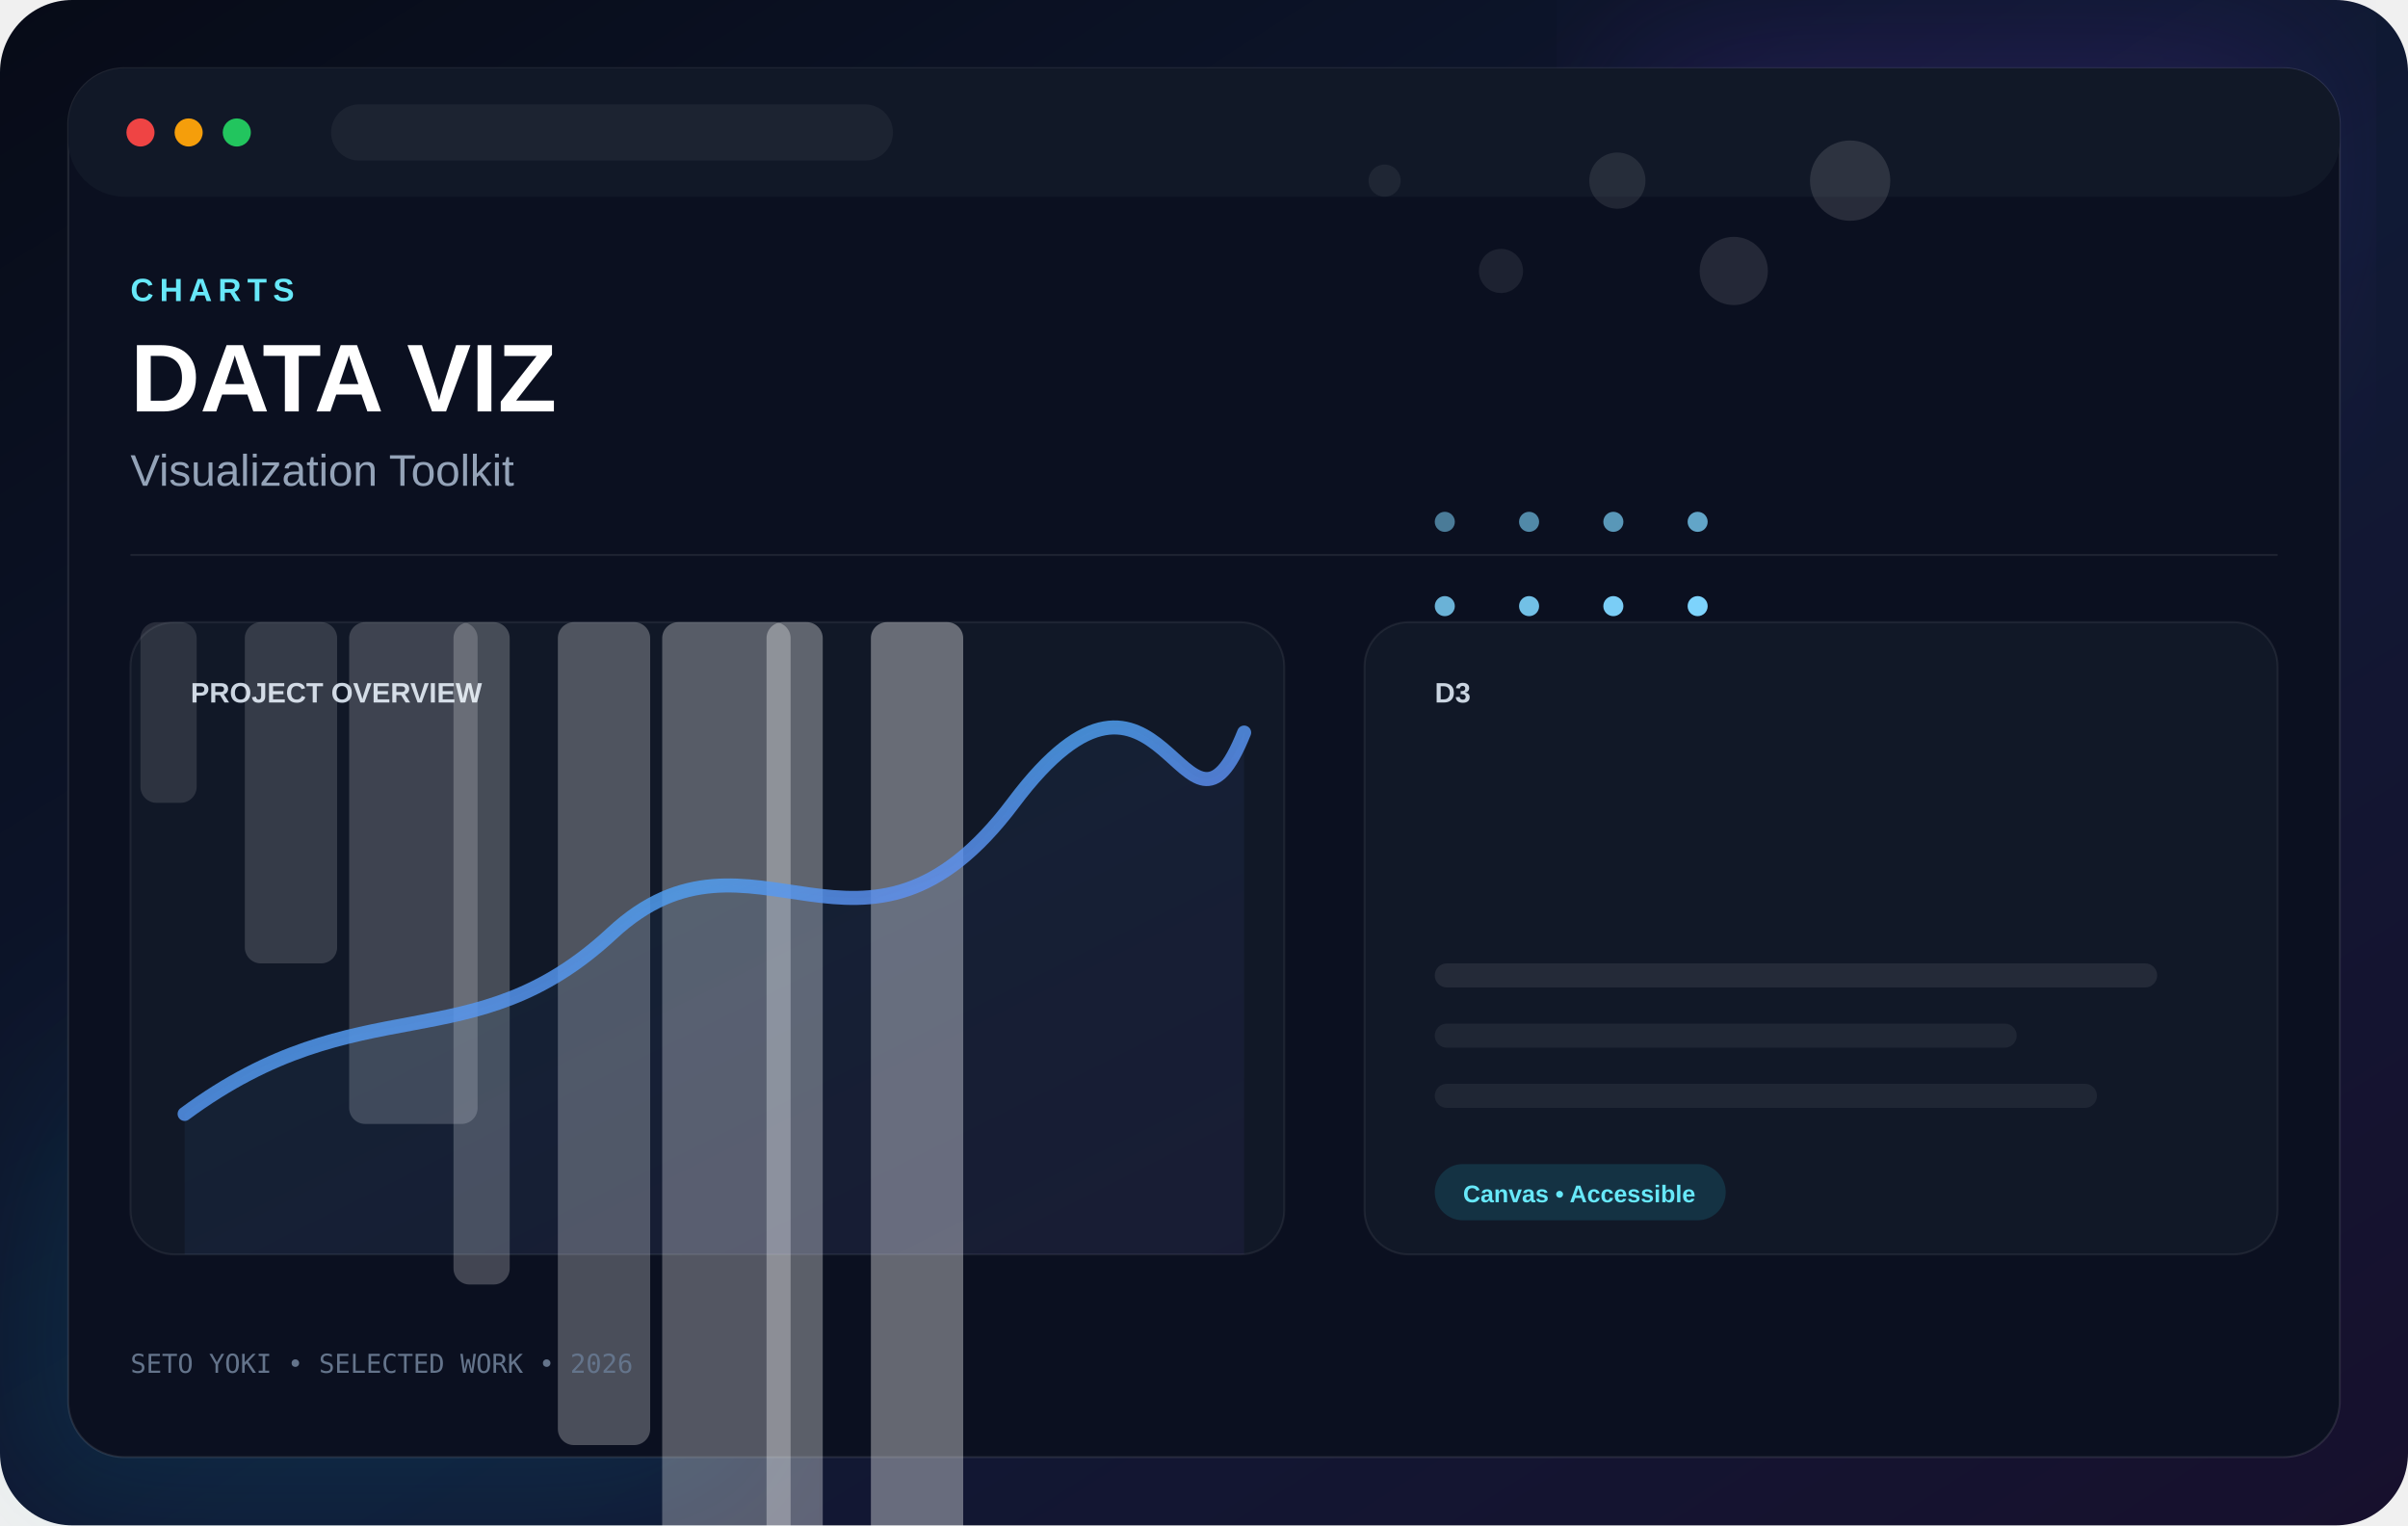
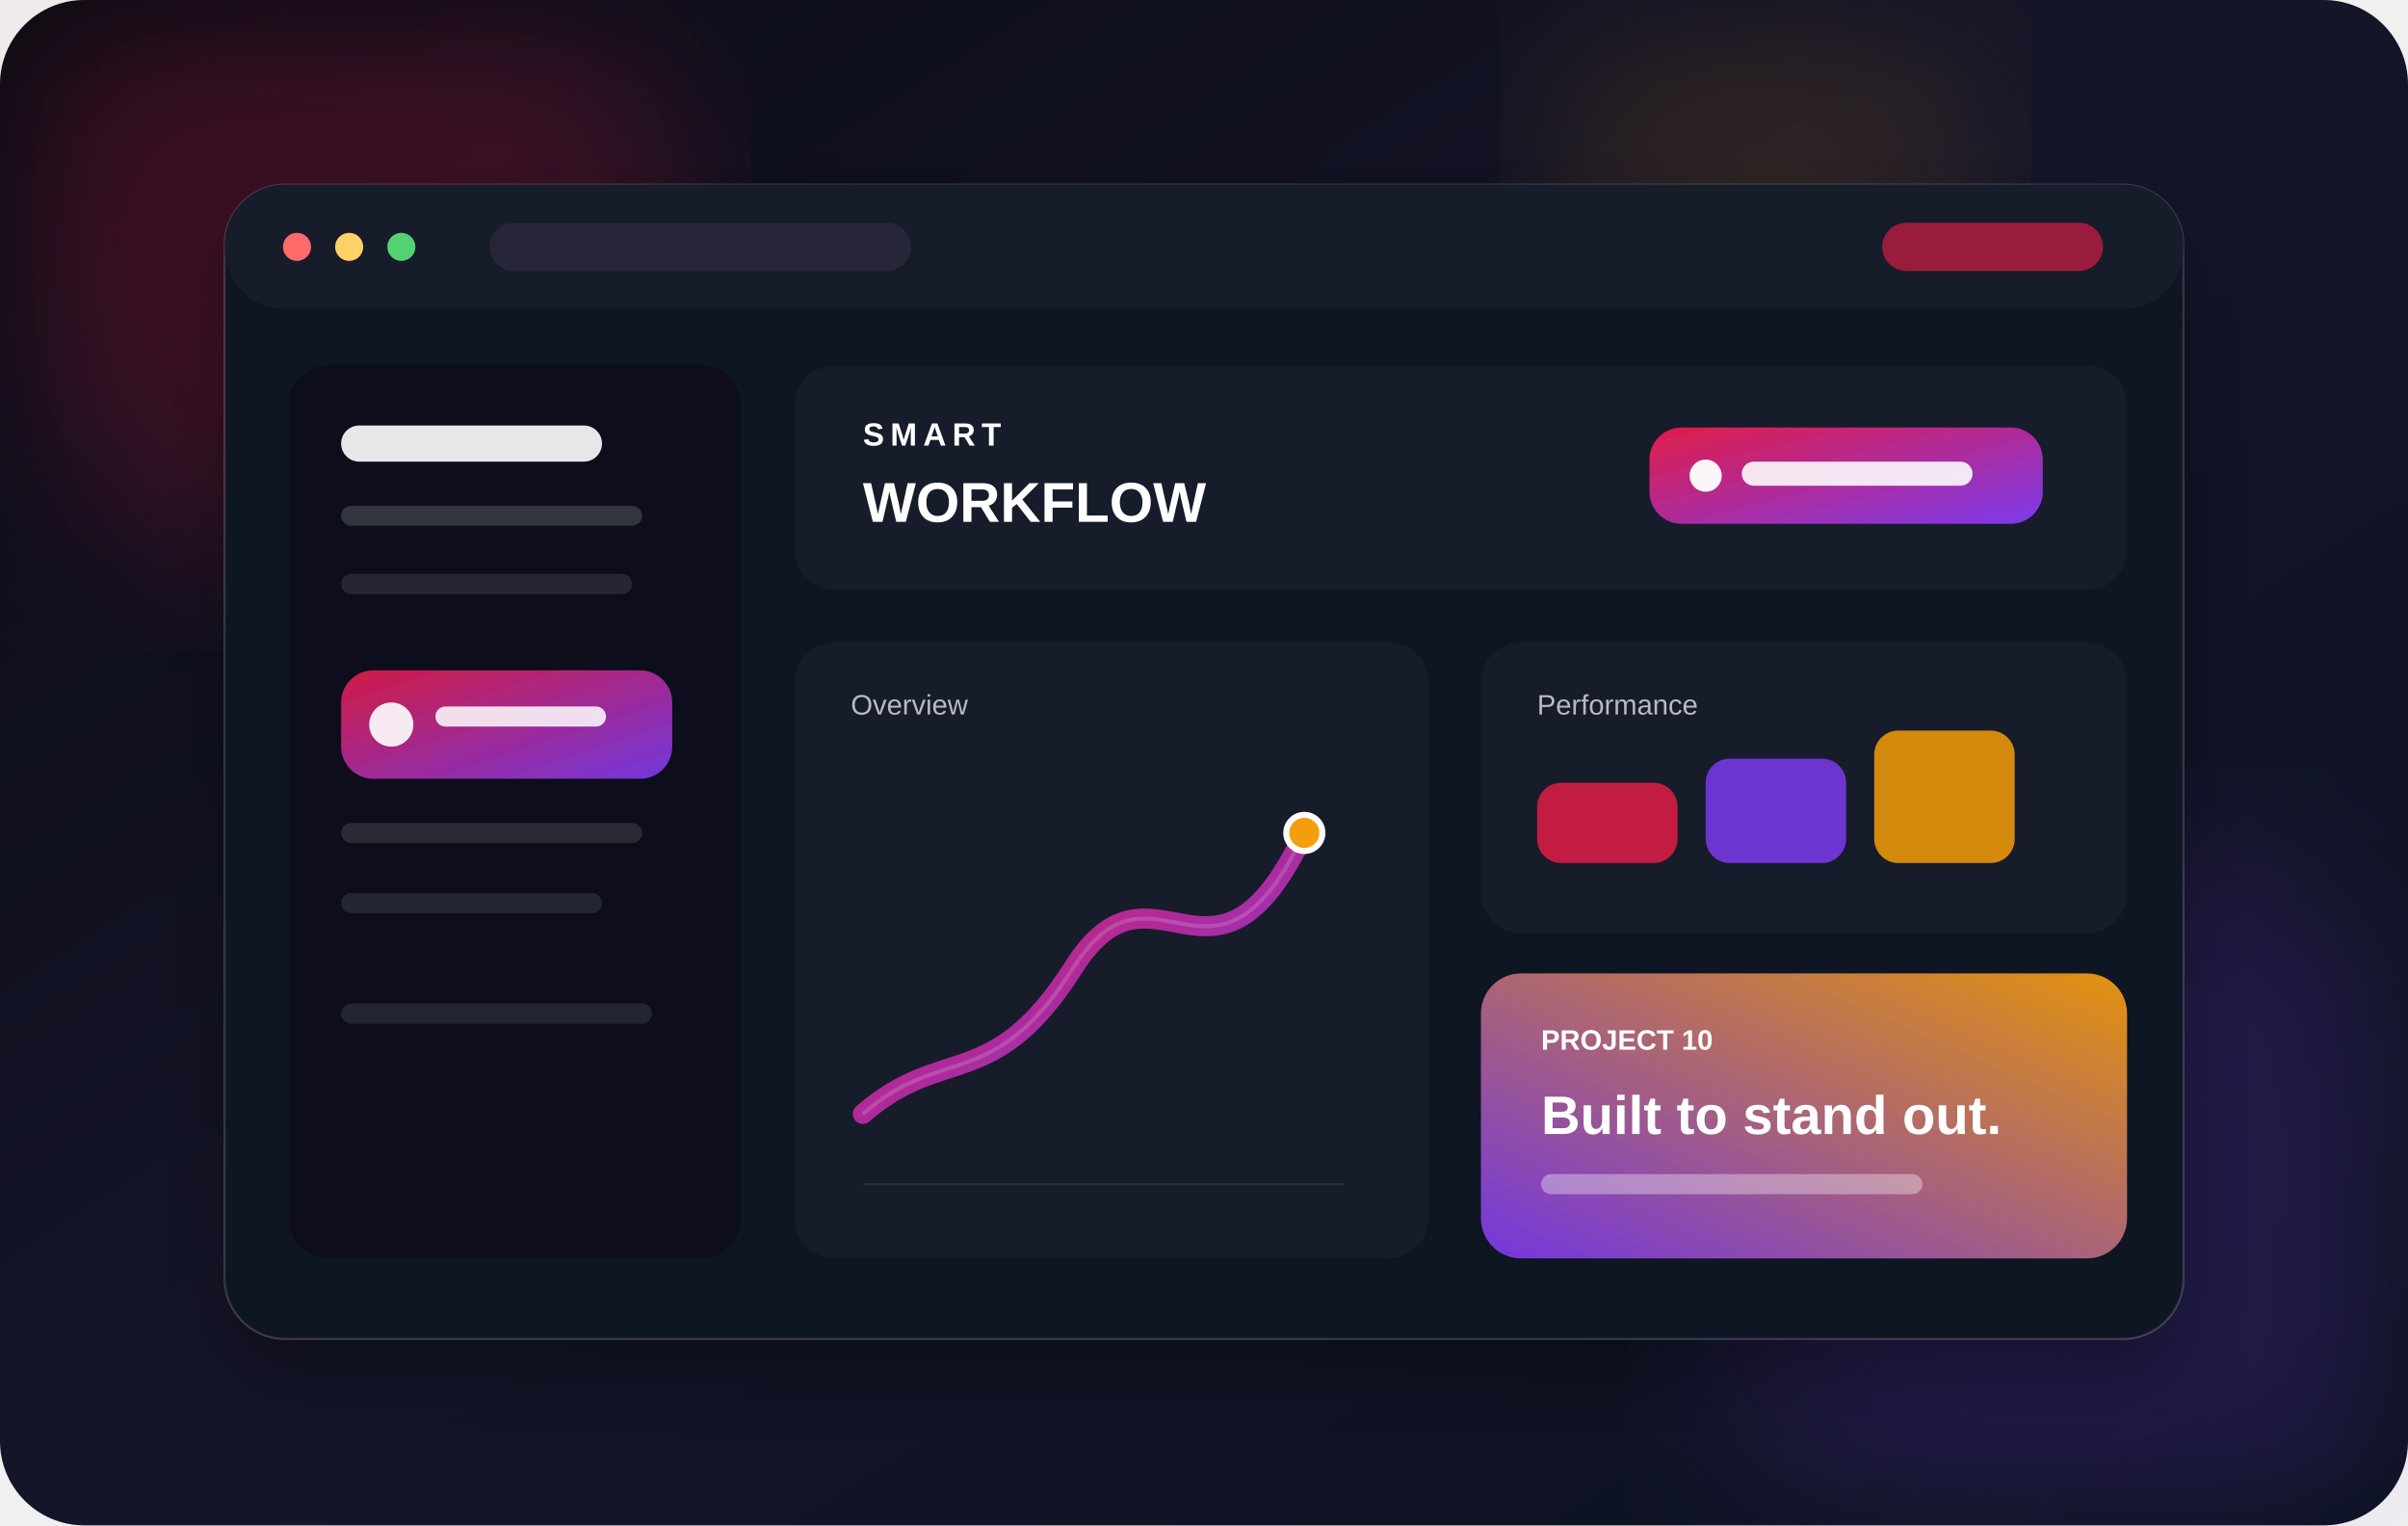
- <svg xmlns="http://www.w3.org/2000/svg" viewBox="0 0 1200 760" width="1200" height="760">
+ <svg xmlns="http://www.w3.org/2000/svg" viewBox="0 0 1200 760">
  <defs>
    <linearGradient id="bg" x1="0" y1="0" x2="1" y2="1">
-       <stop stop-color="#070b17" />
-       <stop offset=".55" stop-color="#101a35" />
-       <stop offset="1" stop-color="#17102d" />
+       <stop offset="0" stop-color="#090A12" />
+       <stop offset="0.48" stop-color="#15152A" />
+       <stop offset="1" stop-color="#0B1220" />
    </linearGradient>
-     <linearGradient id="glow" x1="0" y1="0" x2="1" y2="1">
-       <stop stop-color="#22d3ee" stop-opacity=".9" />
-       <stop offset="1" stop-color="#8b5cf6" stop-opacity=".75" />
+     <linearGradient id="g1" x1="0" y1="0" x2="1" y2="1">
+       <stop stop-color="#E11D48" />
+       <stop offset="1" stop-color="#7C3AED" />
+     </linearGradient>
+     <linearGradient id="g2" x1="1" y1="0" x2="0" y2="1">
+       <stop stop-color="#F59E0B" />
+       <stop offset="1" stop-color="#7C3AED" />
    </linearGradient>
    <filter id="blur">
      <feGaussianBlur stdDeviation="45" />
    </filter>
+     <filter id="shadow">
+       <feDropShadow dx="0" dy="18" stdDeviation="20" flood-opacity=".35" />
+     </filter>
  </defs>
-   <rect width="1200" height="760" rx="36" fill="url(#bg)" />
-   <circle cx="980" cy="70" r="170" fill="#7c3aed" opacity=".16" filter="url(#blur)" />
-   <circle cx="180" cy="690" r="190" fill="#06b6d4" opacity=".12" filter="url(#blur)" />
-   <rect x="34" y="34" width="1132" height="692" rx="28" fill="#0b1020" stroke="white" stroke-opacity=".1" />
-   <rect x="34" y="34" width="1132" height="64" rx="28" fill="#111827" />
-   <circle cx="70" cy="66" r="7" fill="#ef4444" />
-   <circle cx="94" cy="66" r="7" fill="#f59e0b" />
-   <circle cx="118" cy="66" r="7" fill="#22c55e" />
-   <rect x="165" y="52" width="280" height="28" rx="14" fill="white" opacity=".05" />
-   <text x="65" y="150" fill="#67e8f9" font-family="Arial, sans-serif" font-size="16" font-weight="700" letter-spacing="3">CHARTS</text>
-   <text x="65" y="205" fill="white" font-family="Arial, sans-serif" font-size="48" font-weight="800">DATA VIZ</text>
-   <text x="65" y="242" fill="#94a3b8" font-family="Arial, sans-serif" font-size="22">Visualization Toolkit</text>
-   <rect x="65" y="276" width="1070" height="1" fill="white" opacity=".08" />
-   <rect x="65" y="310" width="575" height="315" rx="22" fill="#111827" stroke="white" stroke-opacity=".07" />
-   <text x="95" y="350" fill="#cbd5e1" font-family="Arial, sans-serif" font-size="14" font-weight="700">PROJECT OVERVIEW</text>
-   <rect x="70" y="310" width="28" height="90" rx="8" fill="white" opacity="0.12" />
-   <rect x="122" y="310" width="46" height="170" rx="8" fill="white" opacity="0.155" />
-   <rect x="174" y="310" width="64" height="250" rx="8" fill="white" opacity="0.19" />
-   <rect x="226" y="310" width="28" height="330" rx="8" fill="white" opacity="0.225" />
-   <rect x="278" y="310" width="46" height="410" rx="8" fill="white" opacity="0.26" />
-   <rect x="330" y="310" width="64" height="490" rx="8" fill="white" opacity="0.295" />
-   <rect x="382" y="310" width="28" height="570" rx="8" fill="white" opacity="0.33" />
-   <rect x="434" y="310" width="46" height="650" rx="8" fill="white" opacity="0.365" />
-   <path d="M92 555 C180 490 235 530 305 465 S430 500 505 400 S590 440 620 365" fill="none" stroke="url(#glow)" stroke-width="7" stroke-linecap="round" />
-   <path d="M92 555 C180 490 235 530 305 465 S430 500 505 400 S590 440 620 365 L620 625 L92 625Z" fill="url(#glow)" opacity=".08" />
-   <rect x="680" y="310" width="455" height="315" rx="22" fill="#111827" stroke="white" stroke-opacity=".07" />
-   <text x="715" y="350" fill="#cbd5e1" font-family="Arial, sans-serif" font-size="14" font-weight="700">D3</text>
-   <circle cx="720" cy="260" r="5" fill="#7dd3fc" opacity="0.55" />
-   <circle cx="762" cy="260" r="5" fill="#7dd3fc" opacity="0.62" />
-   <circle cx="804" cy="260" r="5" fill="#7dd3fc" opacity="0.69" />
-   <circle cx="846" cy="260" r="5" fill="#7dd3fc" opacity="0.76" />
-   <circle cx="720" cy="302" r="5" fill="#7dd3fc" opacity="0.83" />
-   <circle cx="762" cy="302" r="5" fill="#7dd3fc" opacity="0.9" />
-   <circle cx="804" cy="302" r="5" fill="#7dd3fc" opacity="0.97" />
-   <circle cx="846" cy="302" r="5" fill="#7dd3fc" opacity="1.04" />
-   <circle cx="690" cy="90" r="8" fill="white" opacity="0.06" />
-   <circle cx="748" cy="135" r="11" fill="white" opacity="0.075" />
-   <circle cx="806" cy="90" r="14" fill="white" opacity="0.09" />
-   <circle cx="864" cy="135" r="17" fill="white" opacity="0.105" />
-   <circle cx="922" cy="90" r="20" fill="white" opacity="0.12" />
-   <rect x="715" y="480" width="360" height="12" rx="6" fill="white" opacity=".08" />
-   <rect x="715" y="510" width="290" height="12" rx="6" fill="white" opacity=".06" />
-   <rect x="715" y="540" width="330" height="12" rx="6" fill="white" opacity=".06" />
-   <rect x="715" y="580" width="145" height="28" rx="14" fill="#22d3ee" opacity=".14" />
-   <text x="787" y="599" text-anchor="middle" fill="#67e8f9" font-family="Arial, sans-serif" font-size="12" font-weight="700">Canvas • Accessible</text>
-   <text x="65" y="684" fill="#64748b" font-family="monospace" font-size="13">SETО YOKI • SELECTED WORK • 2026</text>
+   <rect width="1200" height="760" rx="42" fill="url(#bg)" />
+   <circle cx="170" cy="120" r="170" fill="#E11D48" opacity=".22" filter="url(#blur)" />
+   <circle cx="1040" cy="610" r="190" fill="#7C3AED" opacity=".18" filter="url(#blur)" />
+   <circle cx="880" cy="80" r="110" fill="#F59E0B" opacity=".12" filter="url(#blur)" />
+   <g filter="url(#shadow)">
+     <rect x="112" y="92" width="976" height="575" rx="30" fill="#111322" stroke="#FFFFFF" stroke-opacity=".14" />
+     <rect x="112" y="92" width="976" height="62" rx="30" fill="#181A2B" />
+     <circle cx="148" cy="123" r="7" fill="#FF6B6B" />
+     <circle cx="174" cy="123" r="7" fill="#FFD166" />
+     <circle cx="200" cy="123" r="7" fill="#52D273" />
+     <rect x="244" y="111" width="210" height="24" rx="12" fill="#FFFFFF" opacity=".06" />
+     <rect x="938" y="111" width="110" height="24" rx="12" fill="#E11D48" opacity=".65" />
+     <rect x="144" y="182" width="225" height="445" rx="20" fill="#0C0E1A" />
+     <rect x="170" y="212" width="130" height="18" rx="9" fill="#FFFFFF" opacity=".9" />
+     <rect x="170" y="252" width="150" height="10" rx="5" fill="#FFFFFF" opacity=".16" />
+     <rect x="170" y="286" width="145" height="10" rx="5" fill="#FFFFFF" opacity=".11" />
+     <rect x="170" y="334" width="165" height="54" rx="16" fill="url(#g1)" opacity=".92" />
+     <circle cx="195" cy="361" r="11" fill="#fff" opacity=".9" />
+     <rect x="217" y="352" width="85" height="10" rx="5" fill="#fff" opacity=".85" />
+     <rect x="170" y="410" width="150" height="10" rx="5" fill="#fff" opacity=".12" />
+     <rect x="170" y="445" width="130" height="10" rx="5" fill="#fff" opacity=".10" />
+     <rect x="170" y="500" width="155" height="10" rx="5" fill="#fff" opacity=".10" />
+     <rect x="396" y="182" width="664" height="112" rx="20" fill="#171A2B" />
+     <text x="430" y="222" fill="#fff" font-family="Arial, sans-serif" font-size="16" font-weight="700" letter-spacing="3">SMART</text>
+     <text x="430" y="260" fill="#fff" font-family="Arial, sans-serif" font-size="28" font-weight="800">WORKFLOW</text>
+     <rect x="822" y="213" width="196" height="48" rx="16" fill="url(#g1)" />
+     <circle cx="850" cy="237" r="8" fill="#fff" opacity=".95" />
+     <rect x="868" y="230" width="115" height="12" rx="6" fill="#fff" opacity=".88" />
+     <rect x="396" y="320" width="316" height="307" rx="20" fill="#171A2B" />
+     <text x="424" y="356" fill="#fff" opacity=".7" font-family="Arial, sans-serif" font-size="14">Overview</text>
+     <path d="M430 555 C470 520 495 545 535 482 S605 510 650 415" fill="none" stroke="url(#g1)" stroke-width="10" stroke-linecap="round" />
+     <path d="M430 555 C470 520 495 545 535 482 S605 510 650 415" fill="none" stroke="#fff" stroke-opacity=".16" stroke-width="2" />
+     <circle cx="650" cy="415" r="9" fill="#F59E0B" stroke="#fff" stroke-width="3" />
+     <line x1="430" y1="590" x2="670" y2="590" stroke="#fff" stroke-opacity=".08" />
+     <rect x="738" y="320" width="322" height="145" rx="20" fill="#171A2B" />
+     <text x="766" y="356" fill="#fff" opacity=".7" font-family="Arial, sans-serif" font-size="14">Performance</text>
+     <rect x="766" y="390" width="70" height="40" rx="12" fill="#E11D48" opacity=".85" />
+     <rect x="850" y="378" width="70" height="52" rx="12" fill="#7C3AED" opacity=".85" />
+     <rect x="934" y="364" width="70" height="66" rx="12" fill="#F59E0B" opacity=".85" />
+     <rect x="738" y="485" width="322" height="142" rx="20" fill="url(#g2)" opacity=".92" />
+     <text x="768" y="523" fill="#fff" font-family="Arial, sans-serif" font-size="14" font-weight="700">PROJECT 10</text>
+     <text x="768" y="565" fill="#fff" font-family="Arial, sans-serif" font-size="27" font-weight="800">Built to stand out.</text>
+     <rect x="768" y="585" width="190" height="10" rx="5" fill="#fff" opacity=".35" />
+   </g>
</svg>
